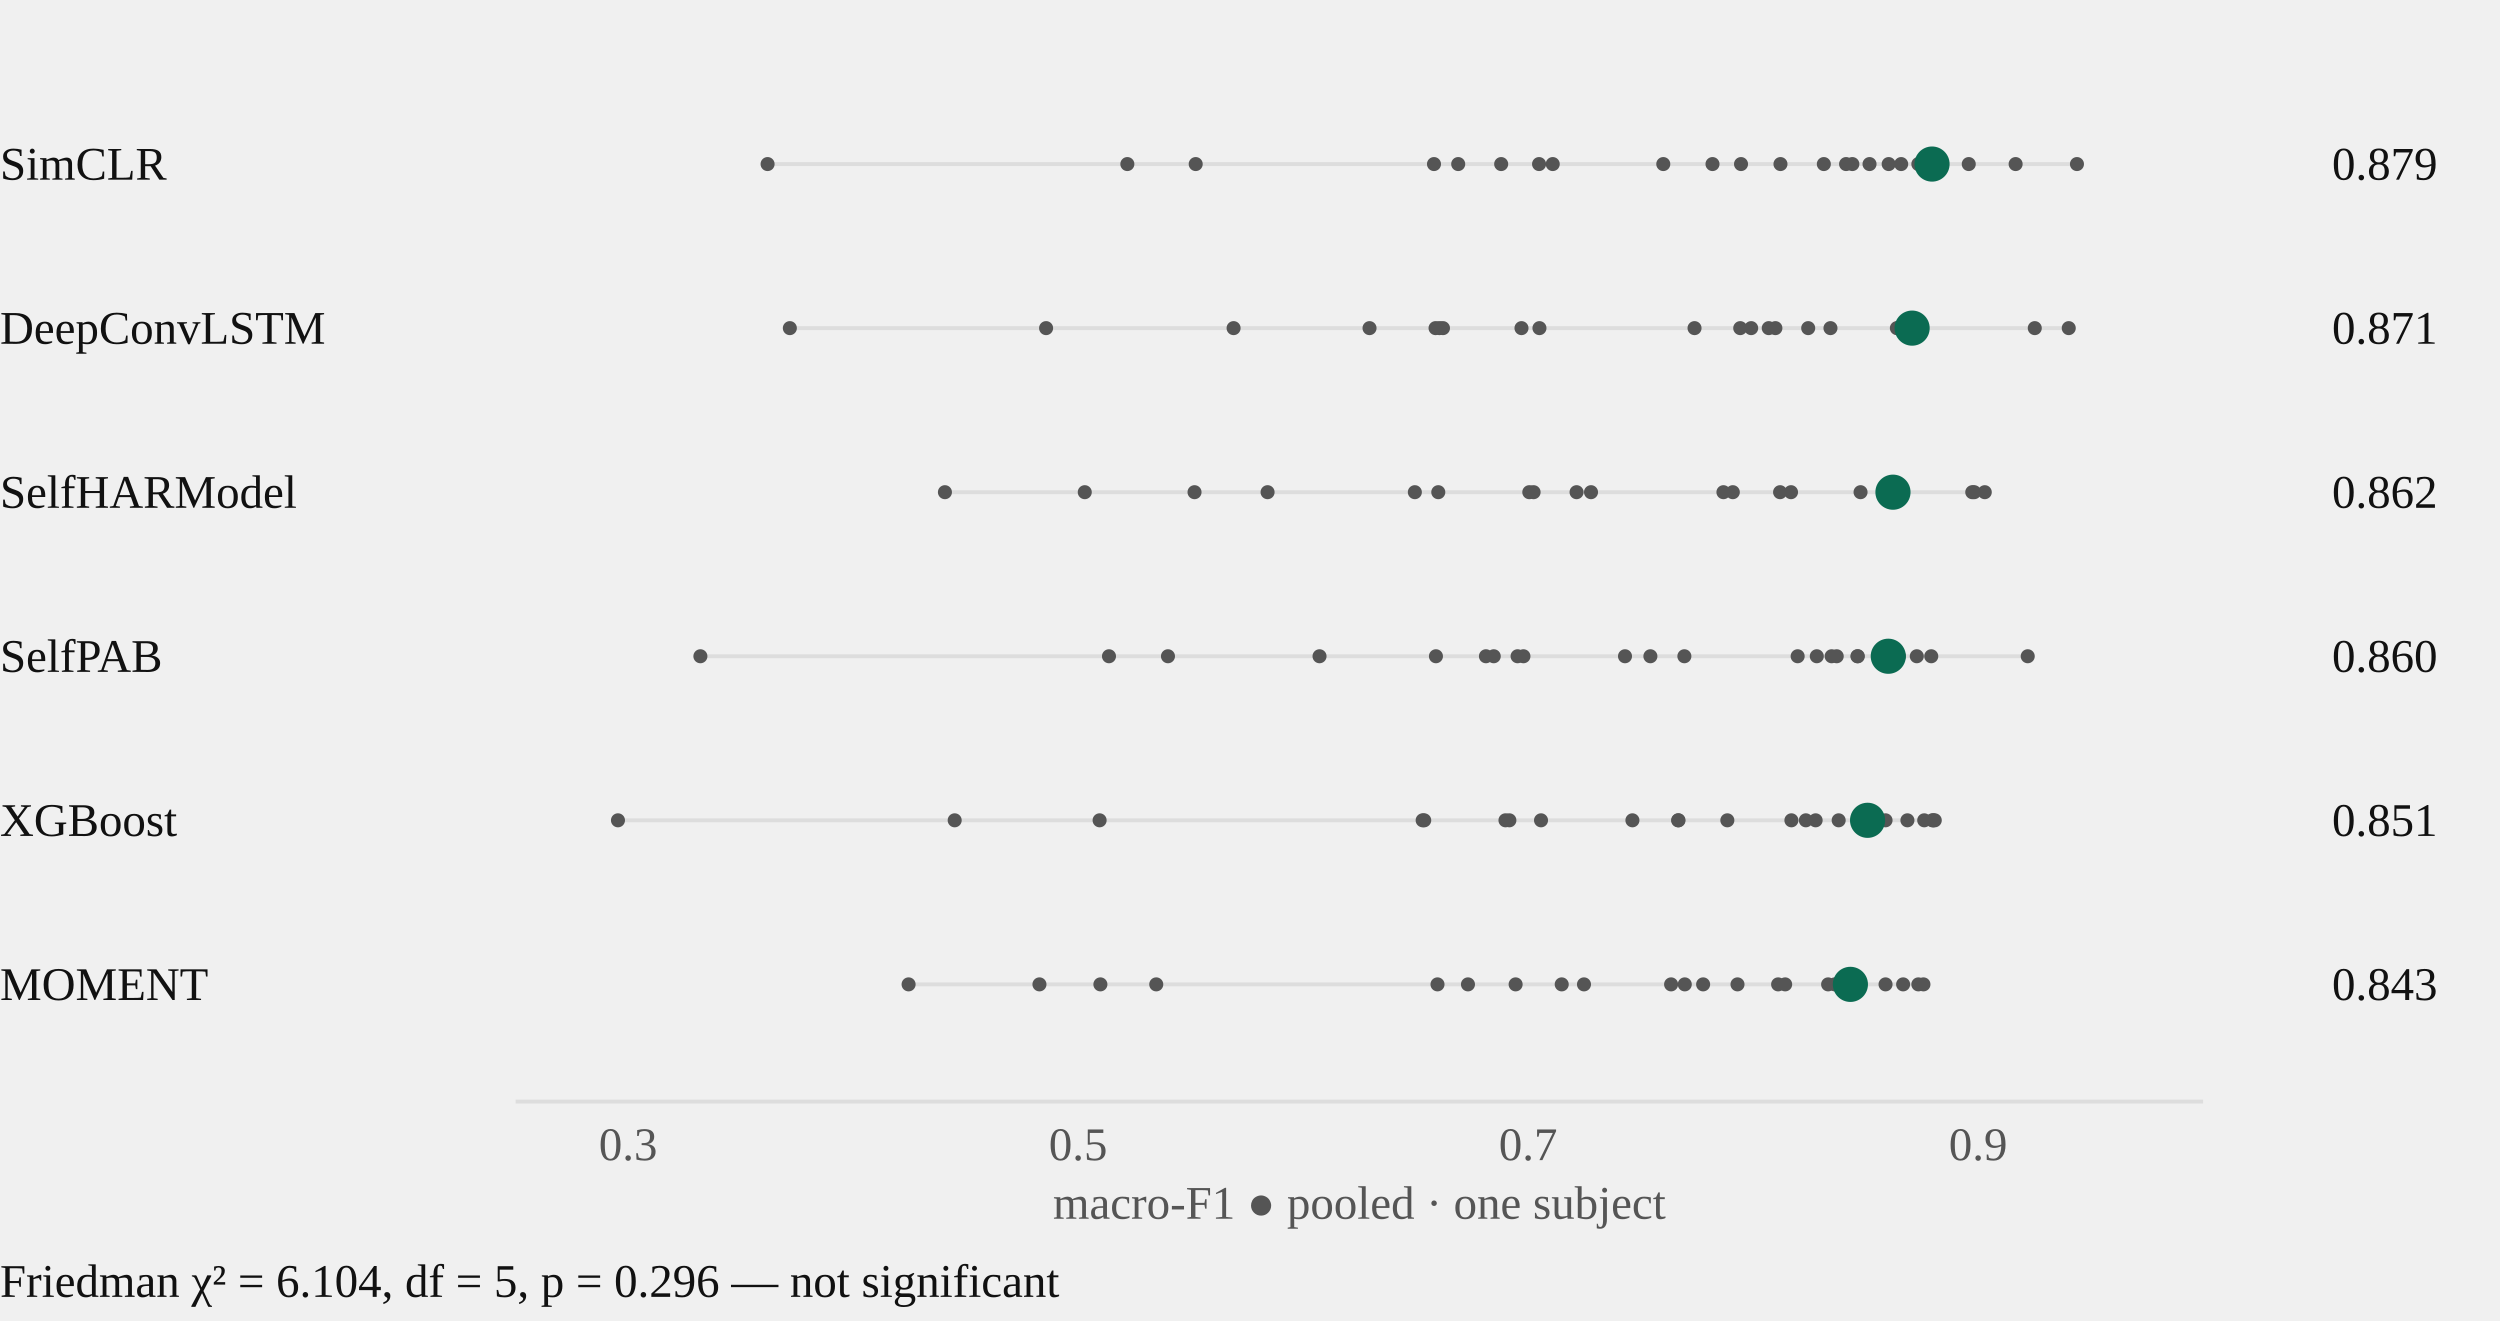
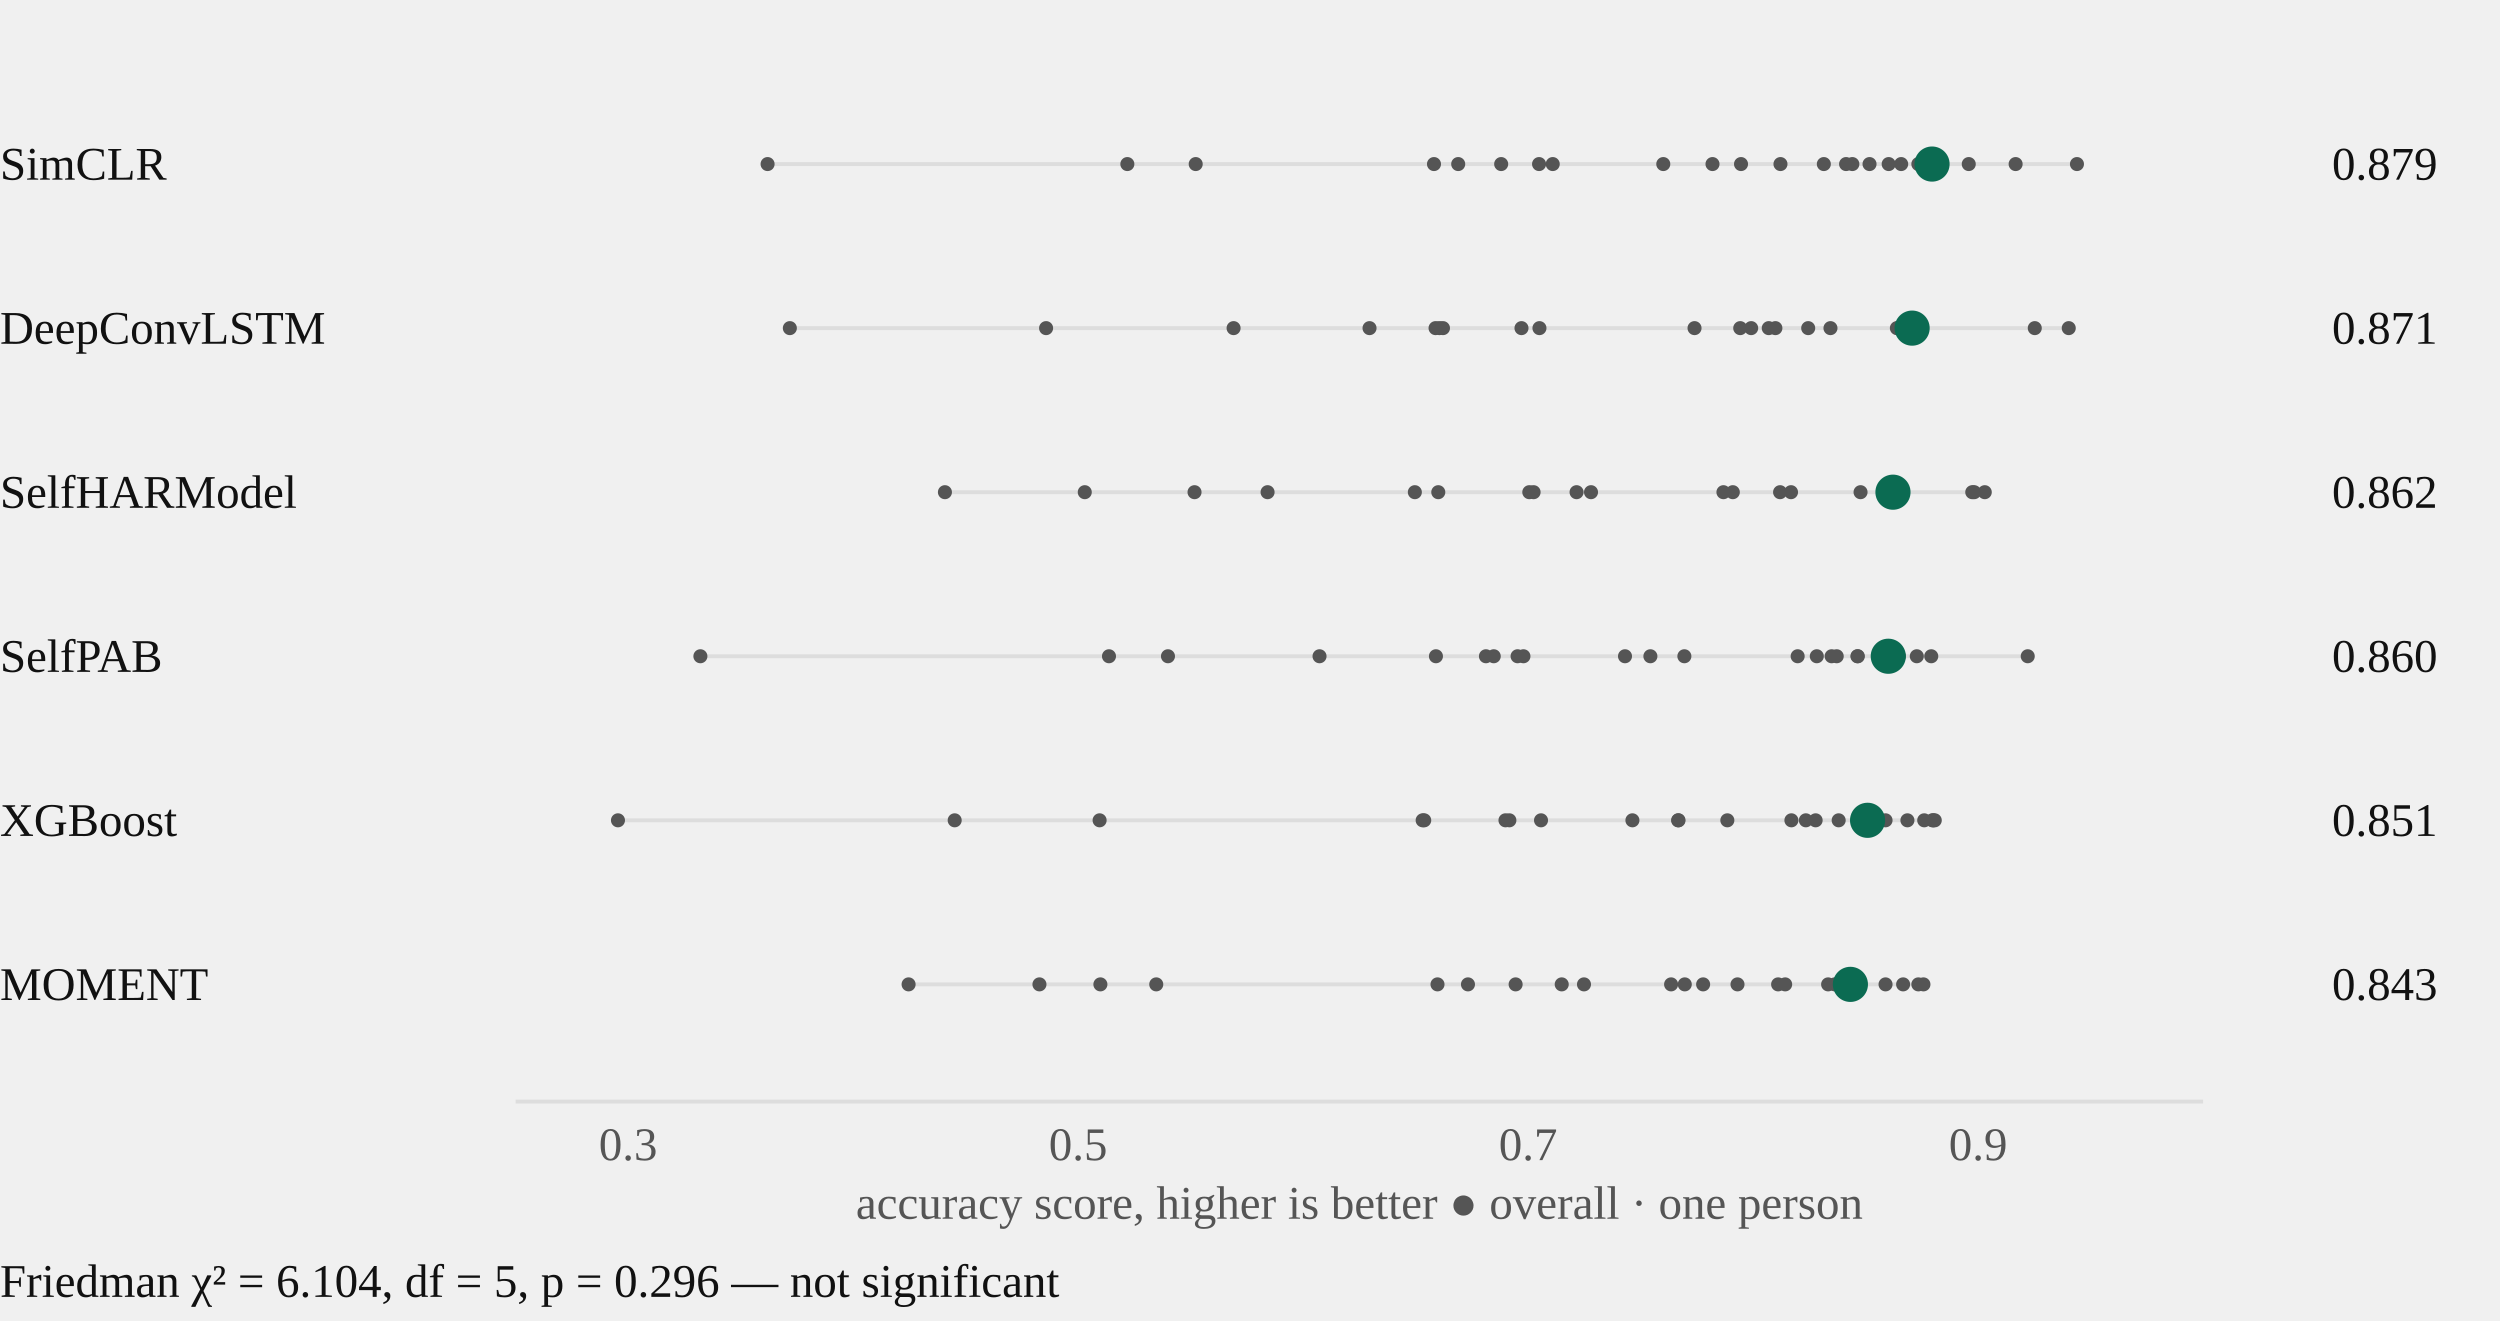
<svg xmlns="http://www.w3.org/2000/svg" viewBox="0 0 640 338" role="img" aria-labelledby="t-fig-models d-fig-models" preserveAspectRatio="xMidYMid meet">
-   <style>.lbl{font:11px var(--mono,monospace);fill:var(--muted,#555)}.lbl-i{font:11px var(--mono,monospace);fill:var(--ink,#111)}.ttl{font:12px var(--sans,sans-serif);fill:var(--ink,#111)}.axis{stroke:var(--line,#ddd);stroke-width:1}.rule{stroke:var(--ink,#111);stroke-width:1;stroke-dasharray:3 3}.bar{fill:var(--accent,#0B6B52)}.bar-2{fill:var(--muted,#555)}.ser{fill:none;stroke:var(--accent,#0B6B52);stroke-width:2}.ser-2{fill:none;stroke:var(--muted,#555);stroke-width:1.5;stroke-dasharray:5 3}.dot{fill:var(--accent,#0B6B52)}.dot-2{fill:var(--muted,#555)}.cell{fill:var(--accent,#0B6B52)}.cv{font:9.5px var(--mono,monospace);fill:var(--ink,#111)}.cv.hi{fill:#fff}</style>
+   <style>svg{--ink:#111;--muted:#52524C;--line:#E4E4DE;--accent:#0B6B52;--mono:ui-monospace,SFMono-Regular,Menlo,Consolas,monospace;--sans:system-ui,-apple-system,'Segoe UI',Roboto,Arial,sans-serif}@media (prefers-color-scheme:dark){svg{--ink:#F4F4F0;--muted:#ADADA5;--line:#34342F;--accent:#5FBFA0}}.lbl{font:11px var(--mono,monospace);fill:var(--muted,#555)}.lbl-i{font:11px var(--mono,monospace);fill:var(--ink,#111)}.ttl{font:12px var(--sans,sans-serif);fill:var(--ink,#111)}.axis{stroke:var(--line,#ddd);stroke-width:1}.rule{stroke:var(--ink,#111);stroke-width:1;stroke-dasharray:3 3}.bar{fill:var(--accent,#0B6B52)}.bar-2{fill:var(--muted,#555)}.ser{fill:none;stroke:var(--accent,#0B6B52);stroke-width:2}.ser-2{fill:none;stroke:var(--muted,#555);stroke-width:1.5;stroke-dasharray:5 3}.dot{fill:var(--accent,#0B6B52)}.dot-2{fill:var(--muted,#555)}.cell{fill:var(--accent,#0B6B52)}.cv{font:9.5px var(--mono,monospace);fill:var(--ink,#111)}.cv.hi{fill:#fff}</style>
  <text x="0.0" y="46.0" class="lbl-i" text-anchor="start">SimCLR</text>
  <line x1="196.5" y1="42.0" x2="531.7" y2="42.0" class="axis" />
  <circle cx="384.3" cy="42.0" r="1.8" class="dot-2" />
  <circle cx="306.1" cy="42.0" r="1.8" class="dot-2" />
  <circle cx="196.5" cy="42.0" r="1.8" class="dot-2" />
  <circle cx="288.6" cy="42.0" r="1.8" class="dot-2" />
  <circle cx="445.7" cy="42.0" r="1.8" class="dot-2" />
  <circle cx="466.9" cy="42.0" r="1.8" class="dot-2" />
  <circle cx="425.8" cy="42.0" r="1.8" class="dot-2" />
  <circle cx="504.0" cy="42.0" r="1.8" class="dot-2" />
  <circle cx="531.7" cy="42.0" r="1.8" class="dot-2" />
  <circle cx="455.8" cy="42.0" r="1.8" class="dot-2" />
  <circle cx="472.6" cy="42.0" r="1.8" class="dot-2" />
  <circle cx="516.0" cy="42.0" r="1.8" class="dot-2" />
  <circle cx="491.1" cy="42.0" r="1.8" class="dot-2" />
  <circle cx="478.6" cy="42.0" r="1.8" class="dot-2" />
  <circle cx="486.7" cy="42.0" r="1.8" class="dot-2" />
  <circle cx="438.4" cy="42.0" r="1.8" class="dot-2" />
  <circle cx="394.0" cy="42.0" r="1.8" class="dot-2" />
  <circle cx="474.2" cy="42.0" r="1.8" class="dot-2" />
  <circle cx="397.5" cy="42.0" r="1.8" class="dot-2" />
  <circle cx="367.1" cy="42.0" r="1.8" class="dot-2" />
  <circle cx="373.3" cy="42.0" r="1.8" class="dot-2" />
  <circle cx="483.5" cy="42.0" r="1.8" class="dot-2" />
  <circle cx="494.6" cy="42.0" r="4.5" class="dot" />
  <text x="624.0" y="46.0" class="lbl-i" text-anchor="end">0.879</text>
  <text x="0.0" y="88.0" class="lbl-i" text-anchor="start">DeepConvLSTM</text>
  <line x1="202.2" y1="84.0" x2="529.6" y2="84.0" class="axis" />
  <circle cx="394.1" cy="84.0" r="1.8" class="dot-2" />
  <circle cx="315.8" cy="84.0" r="1.8" class="dot-2" />
  <circle cx="202.2" cy="84.0" r="1.8" class="dot-2" />
  <circle cx="267.8" cy="84.0" r="1.8" class="dot-2" />
  <circle cx="445.5" cy="84.0" r="1.8" class="dot-2" />
  <circle cx="485.6" cy="84.0" r="1.8" class="dot-2" />
  <circle cx="368.5" cy="84.0" r="1.8" class="dot-2" />
  <circle cx="485.9" cy="84.0" r="1.8" class="dot-2" />
  <circle cx="520.9" cy="84.0" r="1.8" class="dot-2" />
  <circle cx="452.8" cy="84.0" r="1.8" class="dot-2" />
  <circle cx="468.6" cy="84.0" r="1.8" class="dot-2" />
  <circle cx="529.6" cy="84.0" r="1.8" class="dot-2" />
  <circle cx="490.4" cy="84.0" r="1.8" class="dot-2" />
  <circle cx="448.3" cy="84.0" r="1.8" class="dot-2" />
  <circle cx="490.3" cy="84.0" r="1.8" class="dot-2" />
  <circle cx="433.8" cy="84.0" r="1.8" class="dot-2" />
  <circle cx="389.5" cy="84.0" r="1.8" class="dot-2" />
  <circle cx="454.5" cy="84.0" r="1.8" class="dot-2" />
  <circle cx="369.4" cy="84.0" r="1.8" class="dot-2" />
  <circle cx="350.6" cy="84.0" r="1.8" class="dot-2" />
  <circle cx="367.5" cy="84.0" r="1.8" class="dot-2" />
  <circle cx="462.9" cy="84.0" r="1.8" class="dot-2" />
  <circle cx="489.5" cy="84.0" r="4.5" class="dot" />
  <text x="624.0" y="88.0" class="lbl-i" text-anchor="end">0.871</text>
  <text x="0.0" y="130.0" class="lbl-i" text-anchor="start">SelfHARModel</text>
  <line x1="241.9" y1="126.0" x2="508.1" y2="126.0" class="axis" />
  <circle cx="362.2" cy="126.0" r="1.8" class="dot-2" />
  <circle cx="305.8" cy="126.0" r="1.8" class="dot-2" />
  <circle cx="241.9" cy="126.0" r="1.8" class="dot-2" />
  <circle cx="277.7" cy="126.0" r="1.8" class="dot-2" />
  <circle cx="391.5" cy="126.0" r="1.8" class="dot-2" />
  <circle cx="458.5" cy="126.0" r="1.8" class="dot-2" />
  <circle cx="441.2" cy="126.0" r="1.8" class="dot-2" />
  <circle cx="486.6" cy="126.0" r="1.8" class="dot-2" />
  <circle cx="505.4" cy="126.0" r="1.8" class="dot-2" />
  <circle cx="443.6" cy="126.0" r="1.8" class="dot-2" />
  <circle cx="476.3" cy="126.0" r="1.8" class="dot-2" />
  <circle cx="504.9" cy="126.0" r="1.8" class="dot-2" />
  <circle cx="484.5" cy="126.0" r="1.8" class="dot-2" />
  <circle cx="482.1" cy="126.0" r="1.8" class="dot-2" />
  <circle cx="482.7" cy="126.0" r="1.8" class="dot-2" />
  <circle cx="392.6" cy="126.0" r="1.8" class="dot-2" />
  <circle cx="403.6" cy="126.0" r="1.8" class="dot-2" />
  <circle cx="455.7" cy="126.0" r="1.8" class="dot-2" />
  <circle cx="407.3" cy="126.0" r="1.8" class="dot-2" />
  <circle cx="368.2" cy="126.0" r="1.8" class="dot-2" />
  <circle cx="324.5" cy="126.0" r="1.8" class="dot-2" />
  <circle cx="508.1" cy="126.0" r="1.8" class="dot-2" />
  <circle cx="484.6" cy="126.0" r="4.5" class="dot" />
  <text x="624.0" y="130.0" class="lbl-i" text-anchor="end">0.862</text>
  <text x="0.0" y="172.0" class="lbl-i" text-anchor="start">SelfPAB</text>
  <line x1="179.3" y1="168.0" x2="519.1" y2="168.0" class="axis" />
  <circle cx="337.8" cy="168.0" r="1.8" class="dot-2" />
  <circle cx="299.0" cy="168.0" r="1.8" class="dot-2" />
  <circle cx="179.3" cy="168.0" r="1.8" class="dot-2" />
  <circle cx="283.9" cy="168.0" r="1.8" class="dot-2" />
  <circle cx="431.2" cy="168.0" r="1.8" class="dot-2" />
  <circle cx="465.1" cy="168.0" r="1.8" class="dot-2" />
  <circle cx="380.4" cy="168.0" r="1.8" class="dot-2" />
  <circle cx="470.2" cy="168.0" r="1.8" class="dot-2" />
  <circle cx="490.7" cy="168.0" r="1.8" class="dot-2" />
  <circle cx="422.5" cy="168.0" r="1.8" class="dot-2" />
  <circle cx="475.5" cy="168.0" r="1.8" class="dot-2" />
  <circle cx="519.1" cy="168.0" r="1.8" class="dot-2" />
  <circle cx="460.2" cy="168.0" r="1.8" class="dot-2" />
  <circle cx="494.4" cy="168.0" r="1.8" class="dot-2" />
  <circle cx="486.1" cy="168.0" r="1.8" class="dot-2" />
  <circle cx="382.4" cy="168.0" r="1.8" class="dot-2" />
  <circle cx="390.0" cy="168.0" r="1.8" class="dot-2" />
  <circle cx="475.6" cy="168.0" r="1.8" class="dot-2" />
  <circle cx="416.0" cy="168.0" r="1.8" class="dot-2" />
  <circle cx="388.5" cy="168.0" r="1.8" class="dot-2" />
  <circle cx="367.6" cy="168.0" r="1.8" class="dot-2" />
  <circle cx="468.9" cy="168.0" r="1.8" class="dot-2" />
  <circle cx="483.4" cy="168.0" r="4.5" class="dot" />
  <text x="624.0" y="172.0" class="lbl-i" text-anchor="end">0.860</text>
  <text x="0.0" y="214.0" class="lbl-i" text-anchor="start">XGBoost</text>
  <line x1="158.2" y1="210.0" x2="495.3" y2="210.0" class="axis" />
  <circle cx="394.5" cy="210.0" r="1.8" class="dot-2" />
  <circle cx="281.5" cy="210.0" r="1.8" class="dot-2" />
  <circle cx="158.2" cy="210.0" r="1.8" class="dot-2" />
  <circle cx="244.4" cy="210.0" r="1.8" class="dot-2" />
  <circle cx="429.7" cy="210.0" r="1.8" class="dot-2" />
  <circle cx="464.8" cy="210.0" r="1.8" class="dot-2" />
  <circle cx="458.6" cy="210.0" r="1.8" class="dot-2" />
  <circle cx="470.7" cy="210.0" r="1.8" class="dot-2" />
  <circle cx="462.3" cy="210.0" r="1.8" class="dot-2" />
  <circle cx="429.6" cy="210.0" r="1.8" class="dot-2" />
  <circle cx="442.2" cy="210.0" r="1.8" class="dot-2" />
  <circle cx="494.9" cy="210.0" r="1.8" class="dot-2" />
  <circle cx="494.7" cy="210.0" r="1.8" class="dot-2" />
  <circle cx="482.7" cy="210.0" r="1.8" class="dot-2" />
  <circle cx="492.6" cy="210.0" r="1.8" class="dot-2" />
  <circle cx="417.9" cy="210.0" r="1.8" class="dot-2" />
  <circle cx="386.4" cy="210.0" r="1.8" class="dot-2" />
  <circle cx="488.3" cy="210.0" r="1.8" class="dot-2" />
  <circle cx="385.4" cy="210.0" r="1.8" class="dot-2" />
  <circle cx="364.2" cy="210.0" r="1.8" class="dot-2" />
  <circle cx="364.6" cy="210.0" r="1.8" class="dot-2" />
  <circle cx="495.3" cy="210.0" r="1.8" class="dot-2" />
  <circle cx="478.1" cy="210.0" r="4.5" class="dot" />
  <text x="624.0" y="214.0" class="lbl-i" text-anchor="end">0.851</text>
  <text x="0.0" y="256.0" class="lbl-i" text-anchor="start">MOMENT</text>
  <line x1="232.6" y1="252.0" x2="492.4" y2="252.0" class="axis" />
  <circle cx="281.7" cy="252.0" r="1.8" class="dot-2" />
  <circle cx="266.1" cy="252.0" r="1.8" class="dot-2" />
  <circle cx="232.6" cy="252.0" r="1.8" class="dot-2" />
  <circle cx="296.0" cy="252.0" r="1.8" class="dot-2" />
  <circle cx="375.8" cy="252.0" r="1.8" class="dot-2" />
  <circle cx="457.0" cy="252.0" r="1.8" class="dot-2" />
  <circle cx="436.0" cy="252.0" r="1.8" class="dot-2" />
  <circle cx="431.3" cy="252.0" r="1.8" class="dot-2" />
  <circle cx="469.7" cy="252.0" r="1.8" class="dot-2" />
  <circle cx="444.8" cy="252.0" r="1.8" class="dot-2" />
  <circle cx="455.2" cy="252.0" r="1.8" class="dot-2" />
  <circle cx="491.1" cy="252.0" r="1.8" class="dot-2" />
  <circle cx="492.4" cy="252.0" r="1.8" class="dot-2" />
  <circle cx="482.7" cy="252.0" r="1.8" class="dot-2" />
  <circle cx="487.2" cy="252.0" r="1.8" class="dot-2" />
  <circle cx="405.5" cy="252.0" r="1.8" class="dot-2" />
  <circle cx="399.8" cy="252.0" r="1.8" class="dot-2" />
  <circle cx="468.0" cy="252.0" r="1.8" class="dot-2" />
  <circle cx="427.8" cy="252.0" r="1.8" class="dot-2" />
  <circle cx="388.0" cy="252.0" r="1.8" class="dot-2" />
  <circle cx="368.0" cy="252.0" r="1.8" class="dot-2" />
  <circle cx="472.8" cy="252.0" r="1.8" class="dot-2" />
  <circle cx="473.7" cy="252.0" r="4.5" class="dot" />
  <text x="624.0" y="256.0" class="lbl-i" text-anchor="end">0.843</text>
  <line x1="132.0" y1="282.0" x2="564.0" y2="282.0" class="axis" />
  <text x="160.8" y="297.0" class="lbl" text-anchor="middle">0.3</text>
  <text x="276.0" y="297.0" class="lbl" text-anchor="middle">0.5</text>
  <text x="391.2" y="297.0" class="lbl" text-anchor="middle">0.7</text>
  <text x="506.4" y="297.0" class="lbl" text-anchor="middle">0.9</text>
-   <text x="348.0" y="312.0" class="lbl" text-anchor="middle">macro-F1   ● pooled   · one subject</text>
+   <text x="348.0" y="312.0" class="lbl" text-anchor="middle">accuracy score, higher is better   ● overall   · one person</text>
  <text x="0.0" y="332.0" class="lbl-i" text-anchor="start">Friedman χ² = 6.104, df = 5, p = 0.296 — not significant</text>
</svg>
